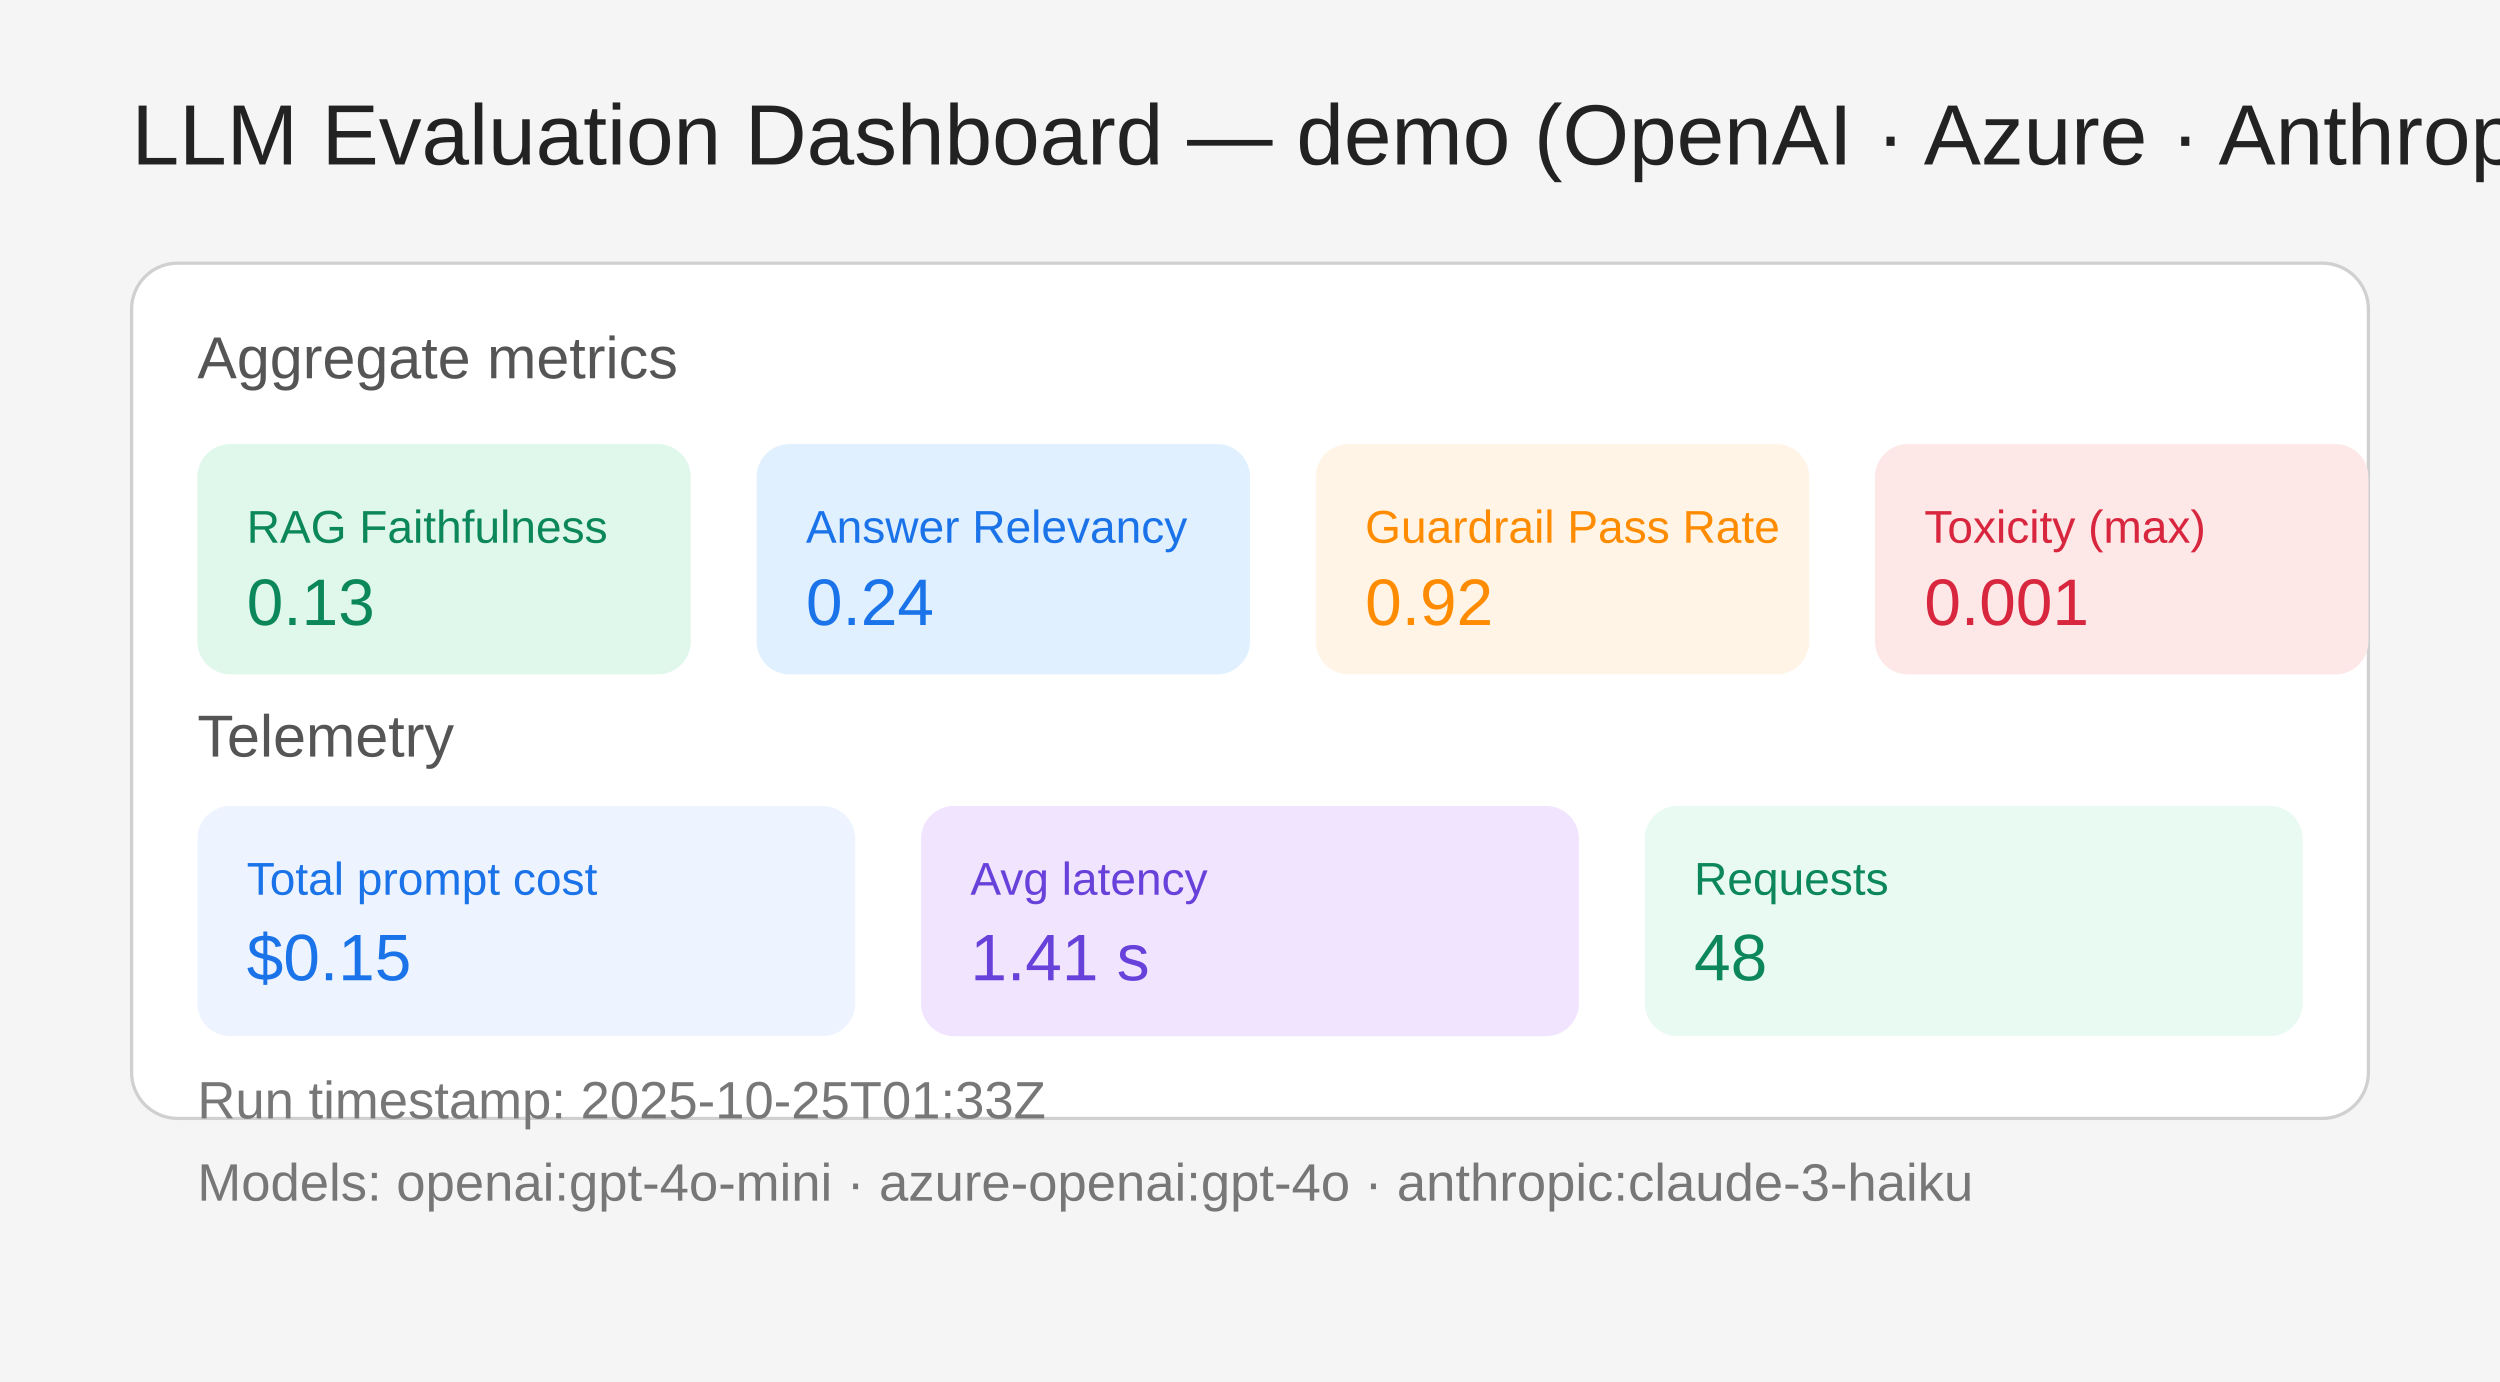
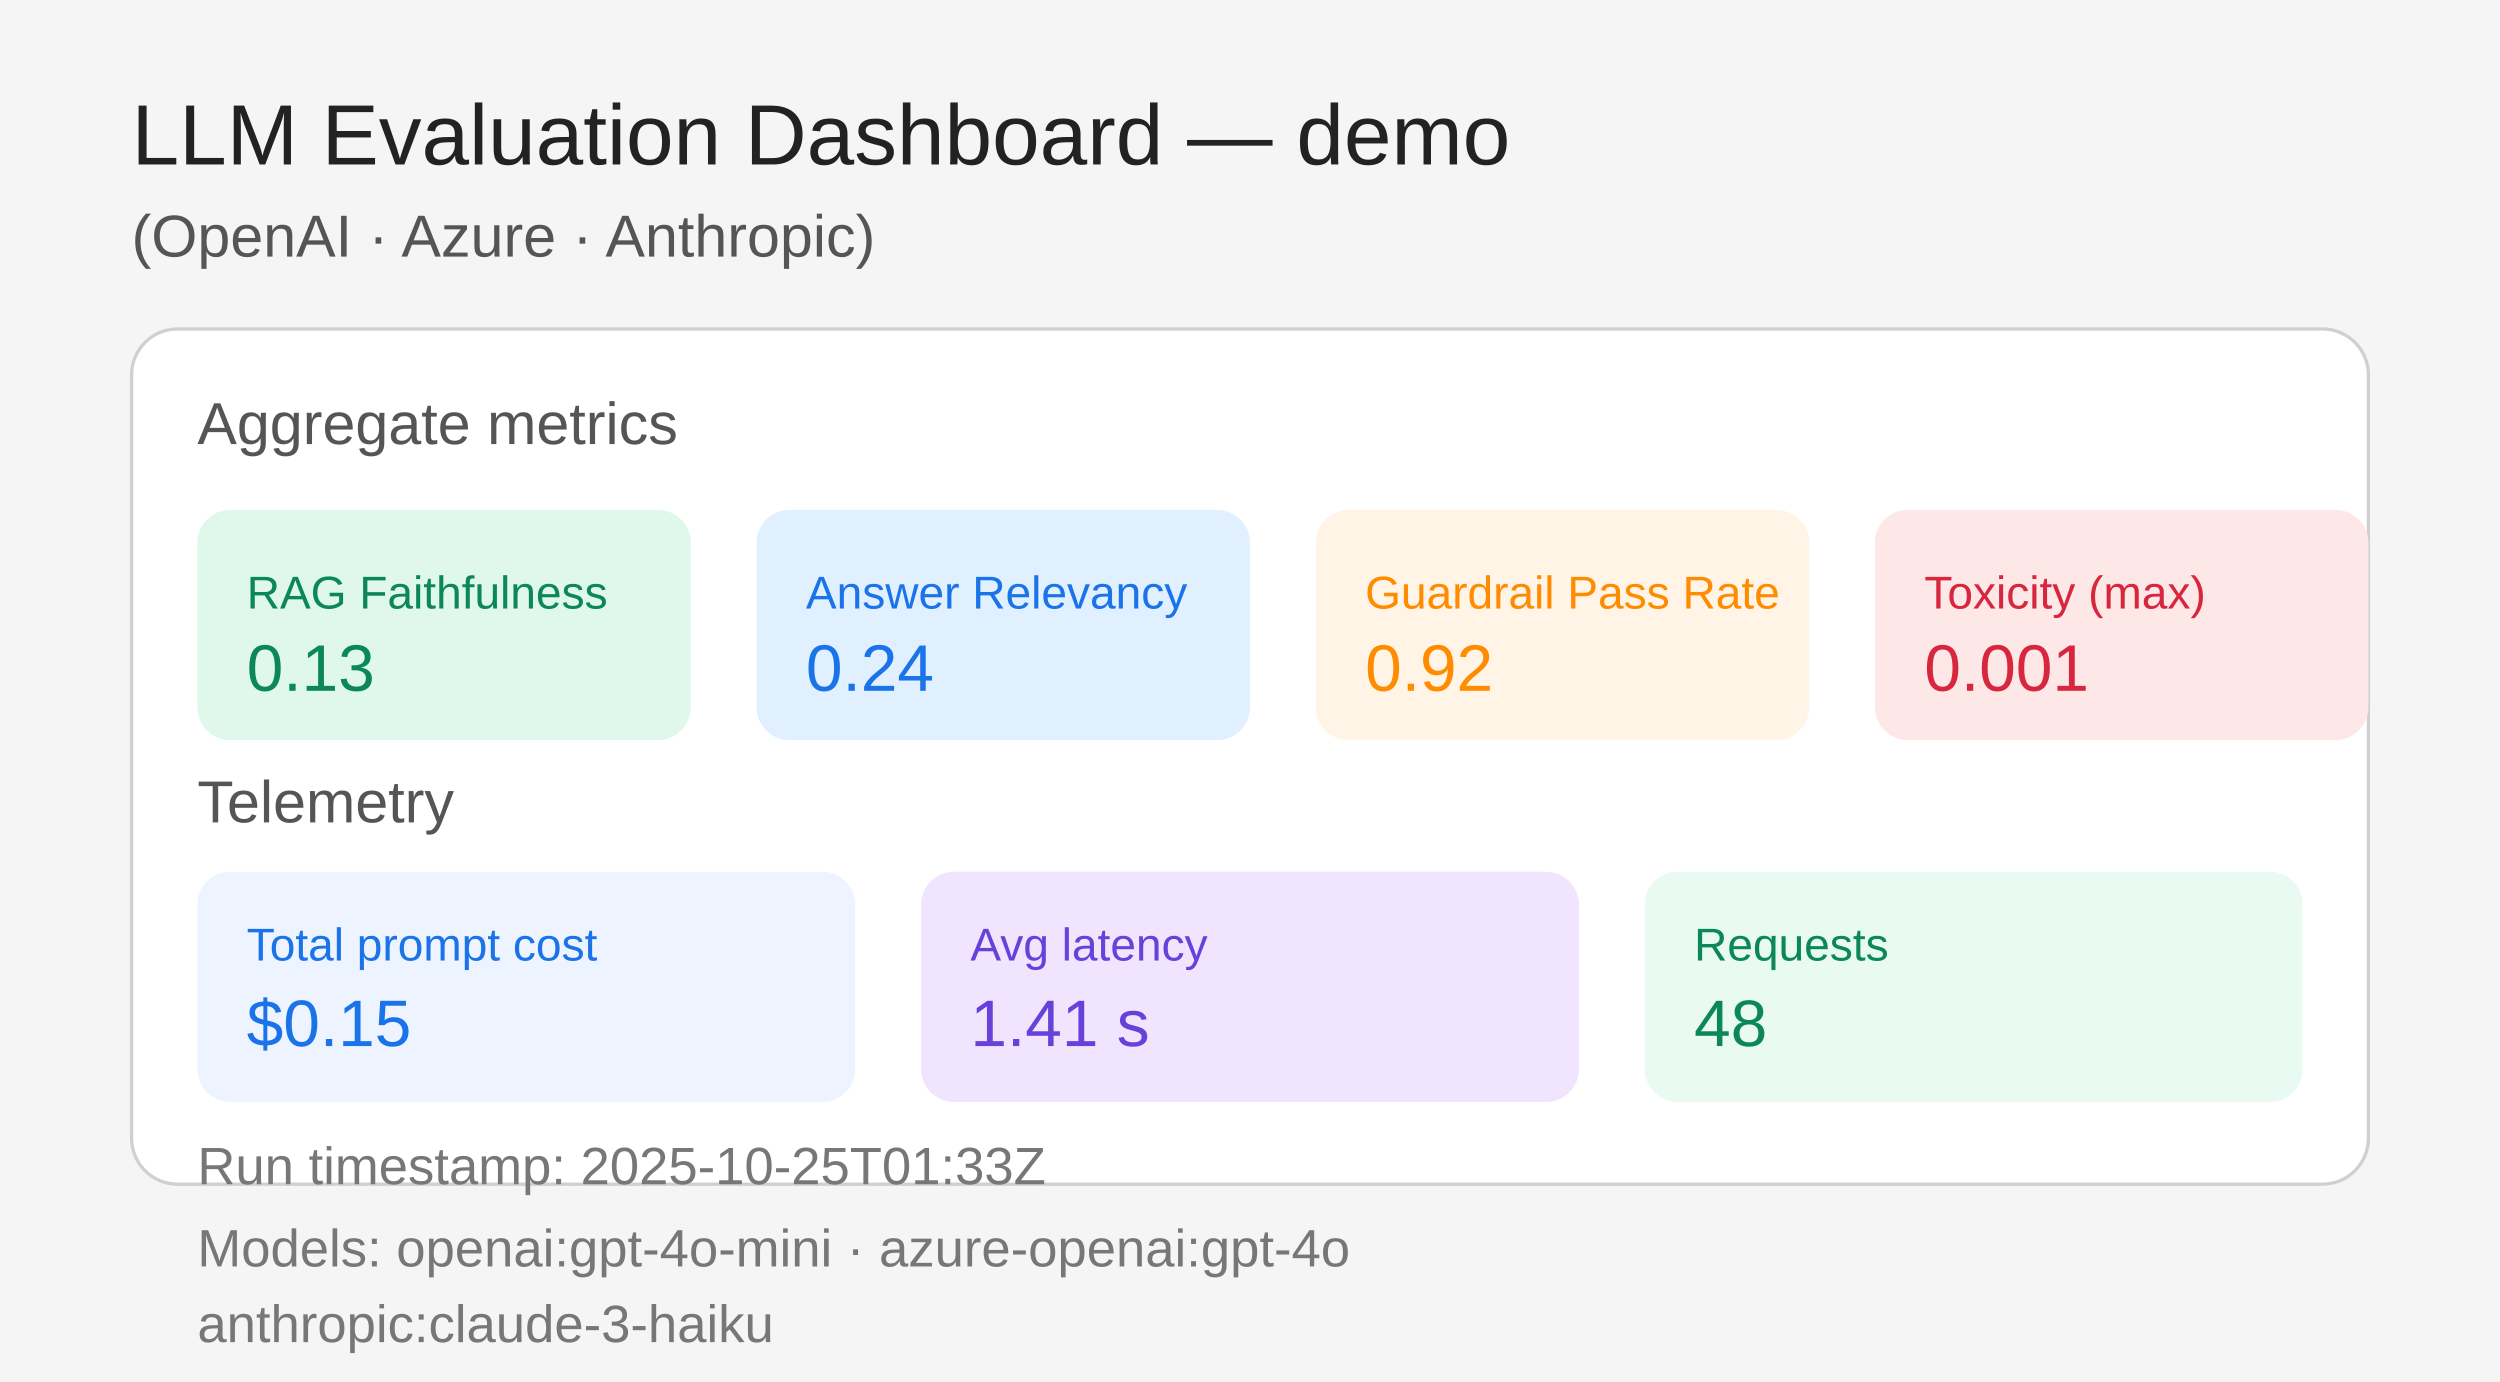
<svg xmlns="http://www.w3.org/2000/svg" width="760" height="420" viewBox="0 0 760 420">
  <rect width="760" height="420" fill="#f5f5f5" />
-   <text x="40" y="50" font-family="Arial" font-size="26" fill="#222">LLM Evaluation Dashboard — demo (OpenAI · Azure · Anthropic)</text>
-   <rect x="40" y="80" width="680" height="260" rx="14" fill="#ffffff" stroke="#d0d0d0" />
-   <text x="60" y="115" font-family="Arial" font-size="18" fill="#555">Aggregate metrics</text>
-   <rect x="60" y="135" width="150" height="70" rx="10" fill="#e0f7ec" />
-   <text x="75" y="165" font-family="Arial" font-size="14" fill="#0b875b">RAG Faithfulness</text>
-   <text x="75" y="190" font-family="Arial" font-size="20" fill="#0b875b">0.13</text>
-   <rect x="230" y="135" width="150" height="70" rx="10" fill="#e0f0ff" />
-   <text x="245" y="165" font-family="Arial" font-size="14" fill="#1a73e8">Answer Relevancy</text>
-   <text x="245" y="190" font-family="Arial" font-size="20" fill="#1a73e8">0.24</text>
-   <rect x="400" y="135" width="150" height="70" rx="10" fill="#fff4e6" />
-   <text x="415" y="165" font-family="Arial" font-size="14" fill="#ff8c00">Guardrail Pass Rate</text>
-   <text x="415" y="190" font-family="Arial" font-size="20" fill="#ff8c00">0.92</text>
-   <rect x="570" y="135" width="150" height="70" rx="10" fill="#fde7e7" />
-   <text x="585" y="165" font-family="Arial" font-size="14" fill="#d7263d">Toxicity (max)</text>
-   <text x="585" y="190" font-family="Arial" font-size="20" fill="#d7263d">0.001</text>
-   <text x="60" y="230" font-family="Arial" font-size="18" fill="#555">Telemetry</text>
-   <rect x="60" y="245" width="200" height="70" rx="10" fill="#edf4ff" />
-   <text x="75" y="272" font-family="Arial" font-size="14" fill="#1a73e8">Total prompt cost</text>
-   <text x="75" y="298" font-family="Arial" font-size="20" fill="#1a73e8">$0.15</text>
-   <rect x="280" y="245" width="200" height="70" rx="10" fill="#f1e4ff" />
-   <text x="295" y="272" font-family="Arial" font-size="14" fill="#6741d9">Avg latency</text>
-   <text x="295" y="298" font-family="Arial" font-size="20" fill="#6741d9">1.41 s</text>
-   <rect x="500" y="245" width="200" height="70" rx="10" fill="#e8faf2" />
-   <text x="515" y="272" font-family="Arial" font-size="14" fill="#0b875b">Requests</text>
-   <text x="515" y="298" font-family="Arial" font-size="20" fill="#0b875b">48</text>
-   <text x="60" y="340" font-family="Arial" font-size="16" fill="#777">Run timestamp: 2025-10-25T01:33Z</text>
-   <text x="60" y="365" font-family="Arial" font-size="16" fill="#777">Models: openai:gpt-4o-mini · azure-openai:gpt-4o · anthropic:claude-3-haiku</text>
+   <text x="40" y="50" font-family="Arial" font-size="26" fill="#222">LLM Evaluation Dashboard — demo</text>
+   <text x="40" y="78" font-family="Arial" font-size="18" fill="#555">(OpenAI · Azure · Anthropic)</text>
+   <rect x="40" y="100" width="680" height="260" rx="14" fill="#ffffff" stroke="#d0d0d0" />
+   <text x="60" y="135" font-family="Arial" font-size="18" fill="#555">Aggregate metrics</text>
+   <rect x="60" y="155" width="150" height="70" rx="10" fill="#e0f7ec" />
+   <text x="75" y="185" font-family="Arial" font-size="14" fill="#0b875b">RAG Faithfulness</text>
+   <text x="75" y="210" font-family="Arial" font-size="20" fill="#0b875b">0.13</text>
+   <rect x="230" y="155" width="150" height="70" rx="10" fill="#e0f0ff" />
+   <text x="245" y="185" font-family="Arial" font-size="14" fill="#1a73e8">Answer Relevancy</text>
+   <text x="245" y="210" font-family="Arial" font-size="20" fill="#1a73e8">0.24</text>
+   <rect x="400" y="155" width="150" height="70" rx="10" fill="#fff4e6" />
+   <text x="415" y="185" font-family="Arial" font-size="14" fill="#ff8c00">Guardrail Pass Rate</text>
+   <text x="415" y="210" font-family="Arial" font-size="20" fill="#ff8c00">0.92</text>
+   <rect x="570" y="155" width="150" height="70" rx="10" fill="#fde7e7" />
+   <text x="585" y="185" font-family="Arial" font-size="14" fill="#d7263d">Toxicity (max)</text>
+   <text x="585" y="210" font-family="Arial" font-size="20" fill="#d7263d">0.001</text>
+   <text x="60" y="250" font-family="Arial" font-size="18" fill="#555">Telemetry</text>
+   <rect x="60" y="265" width="200" height="70" rx="10" fill="#edf4ff" />
+   <text x="75" y="292" font-family="Arial" font-size="14" fill="#1a73e8">Total prompt cost</text>
+   <text x="75" y="318" font-family="Arial" font-size="20" fill="#1a73e8">$0.15</text>
+   <rect x="280" y="265" width="200" height="70" rx="10" fill="#f1e4ff" />
+   <text x="295" y="292" font-family="Arial" font-size="14" fill="#6741d9">Avg latency</text>
+   <text x="295" y="318" font-family="Arial" font-size="20" fill="#6741d9">1.41 s</text>
+   <rect x="500" y="265" width="200" height="70" rx="10" fill="#e8faf2" />
+   <text x="515" y="292" font-family="Arial" font-size="14" fill="#0b875b">Requests</text>
+   <text x="515" y="318" font-family="Arial" font-size="20" fill="#0b875b">48</text>
+   <text x="60" y="360" font-family="Arial" font-size="16" fill="#777">Run timestamp: 2025-10-25T01:33Z</text>
+   <text x="60" y="385" font-family="Arial" font-size="16" fill="#777">Models: openai:gpt-4o-mini · azure-openai:gpt-4o</text>
+   <text x="60" y="408" font-family="Arial" font-size="16" fill="#777">anthropic:claude-3-haiku</text>
</svg>
